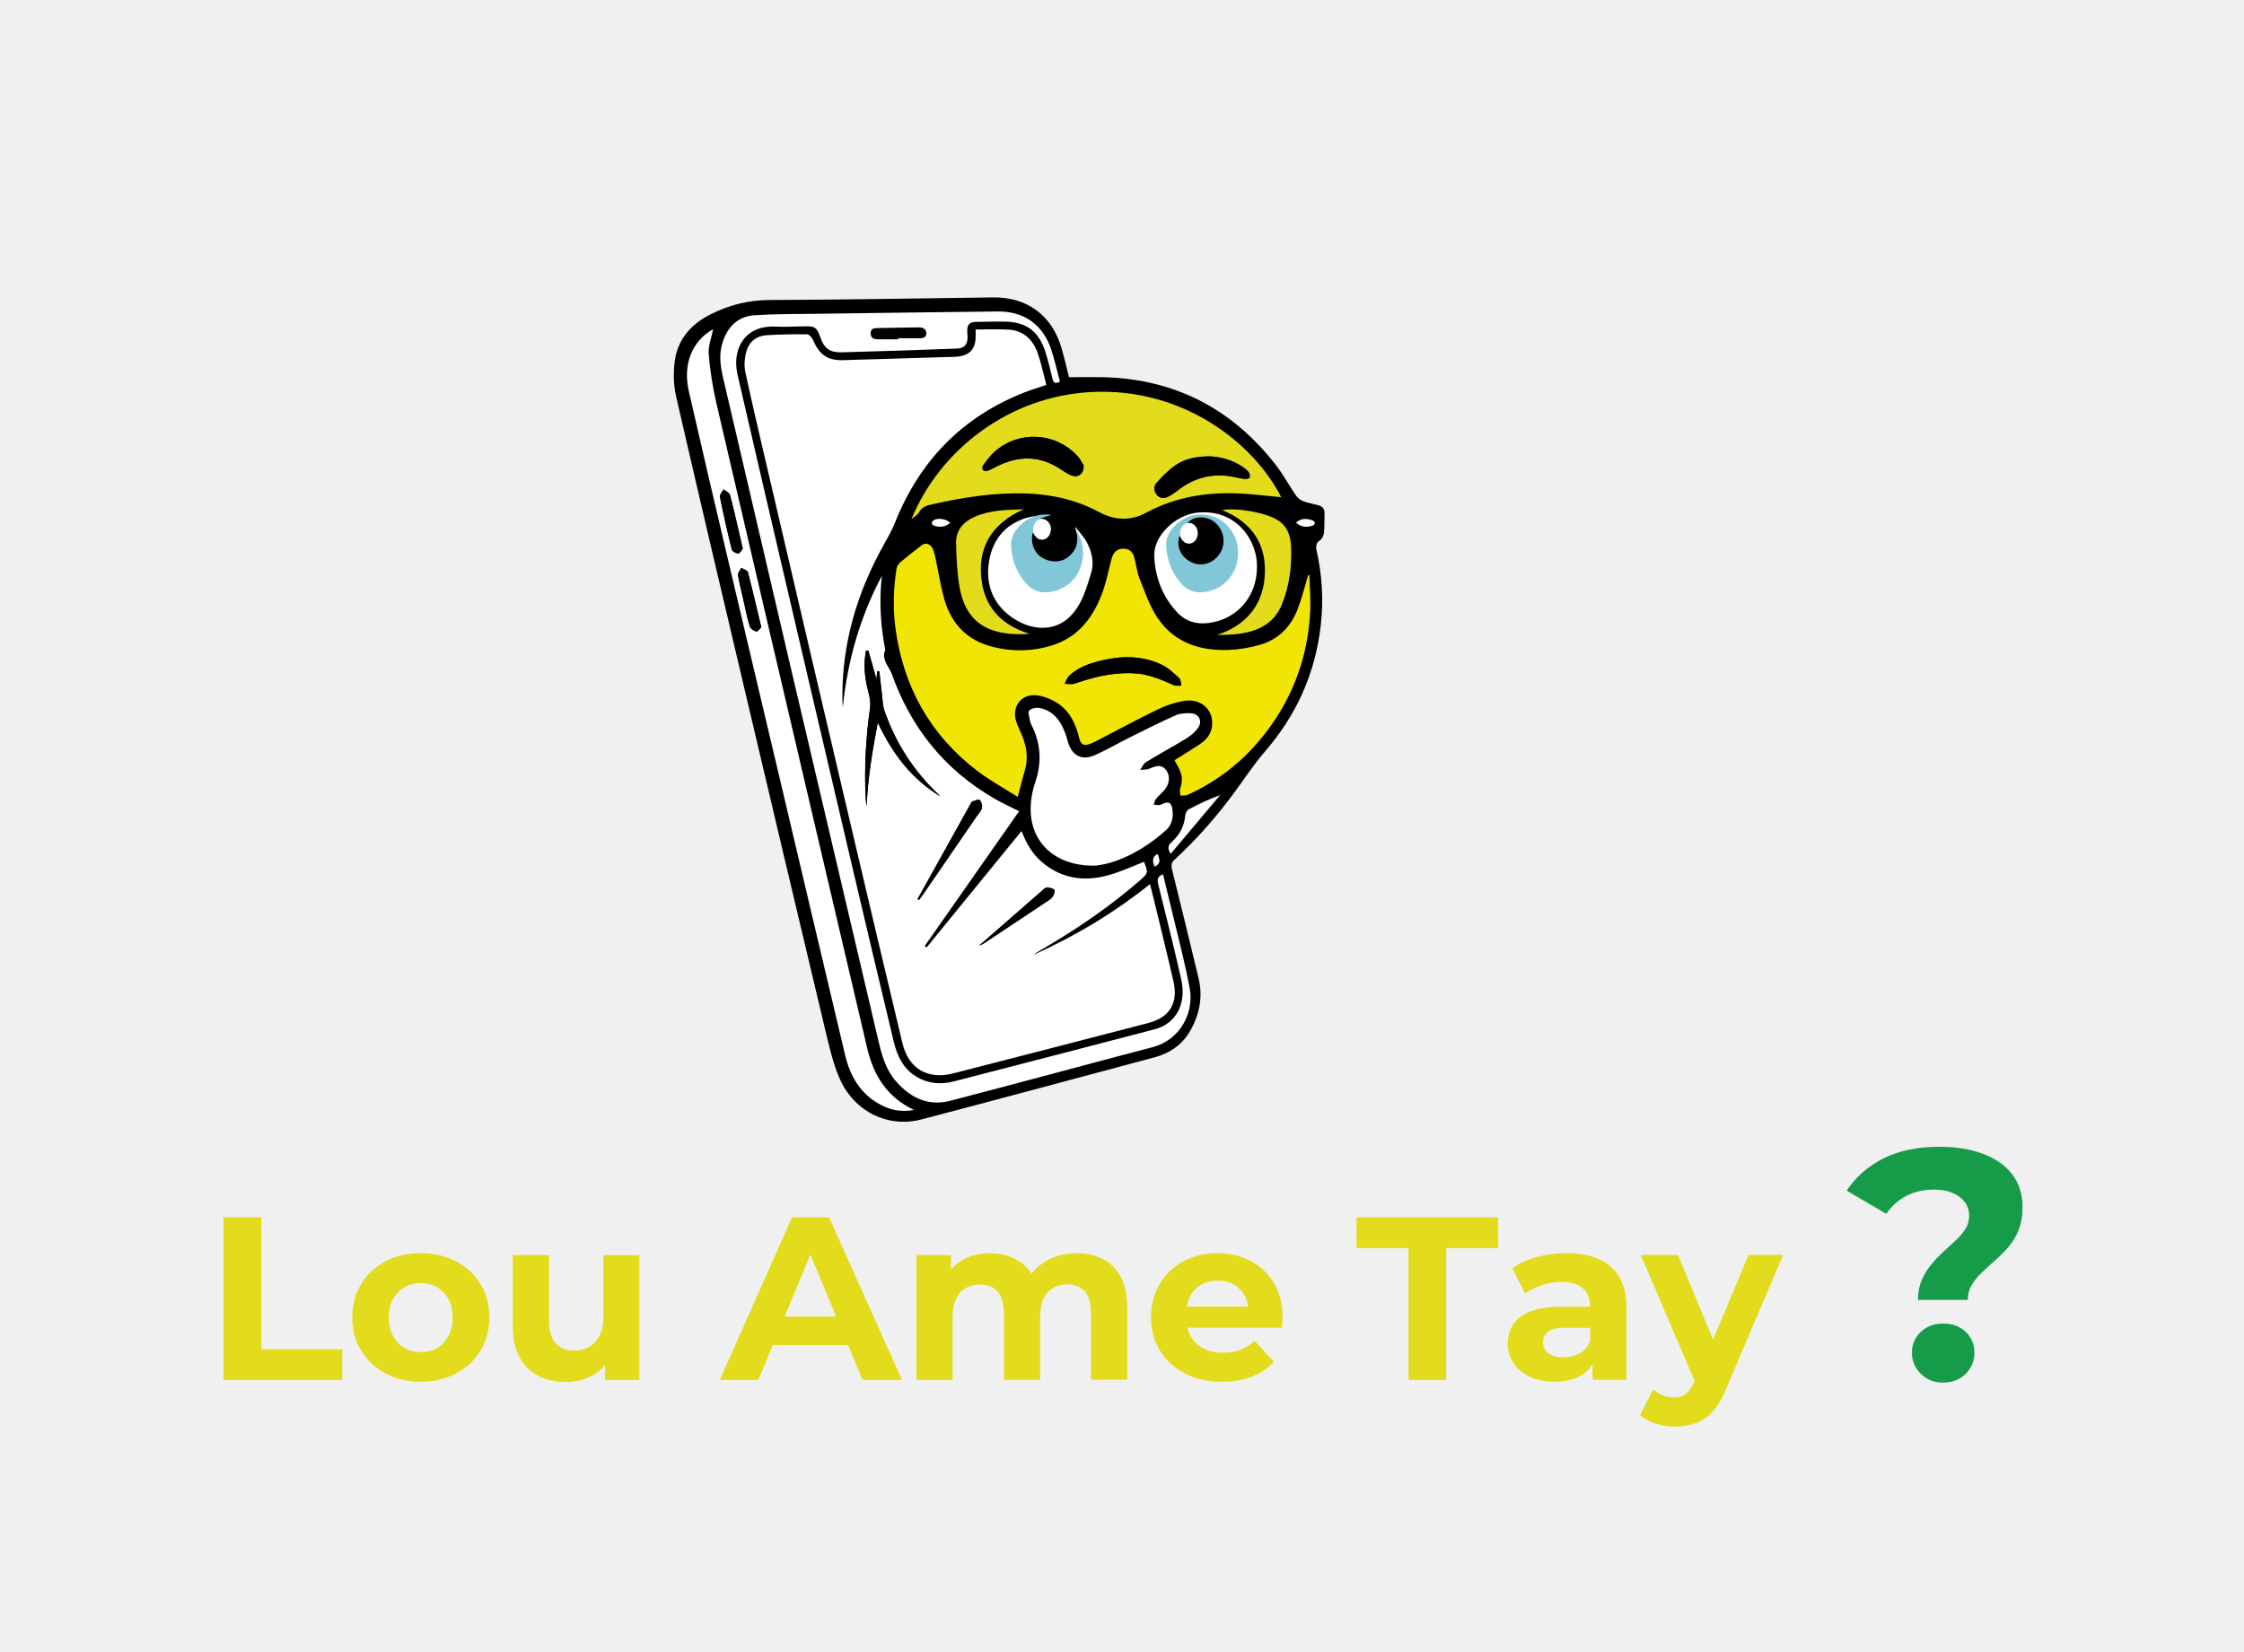
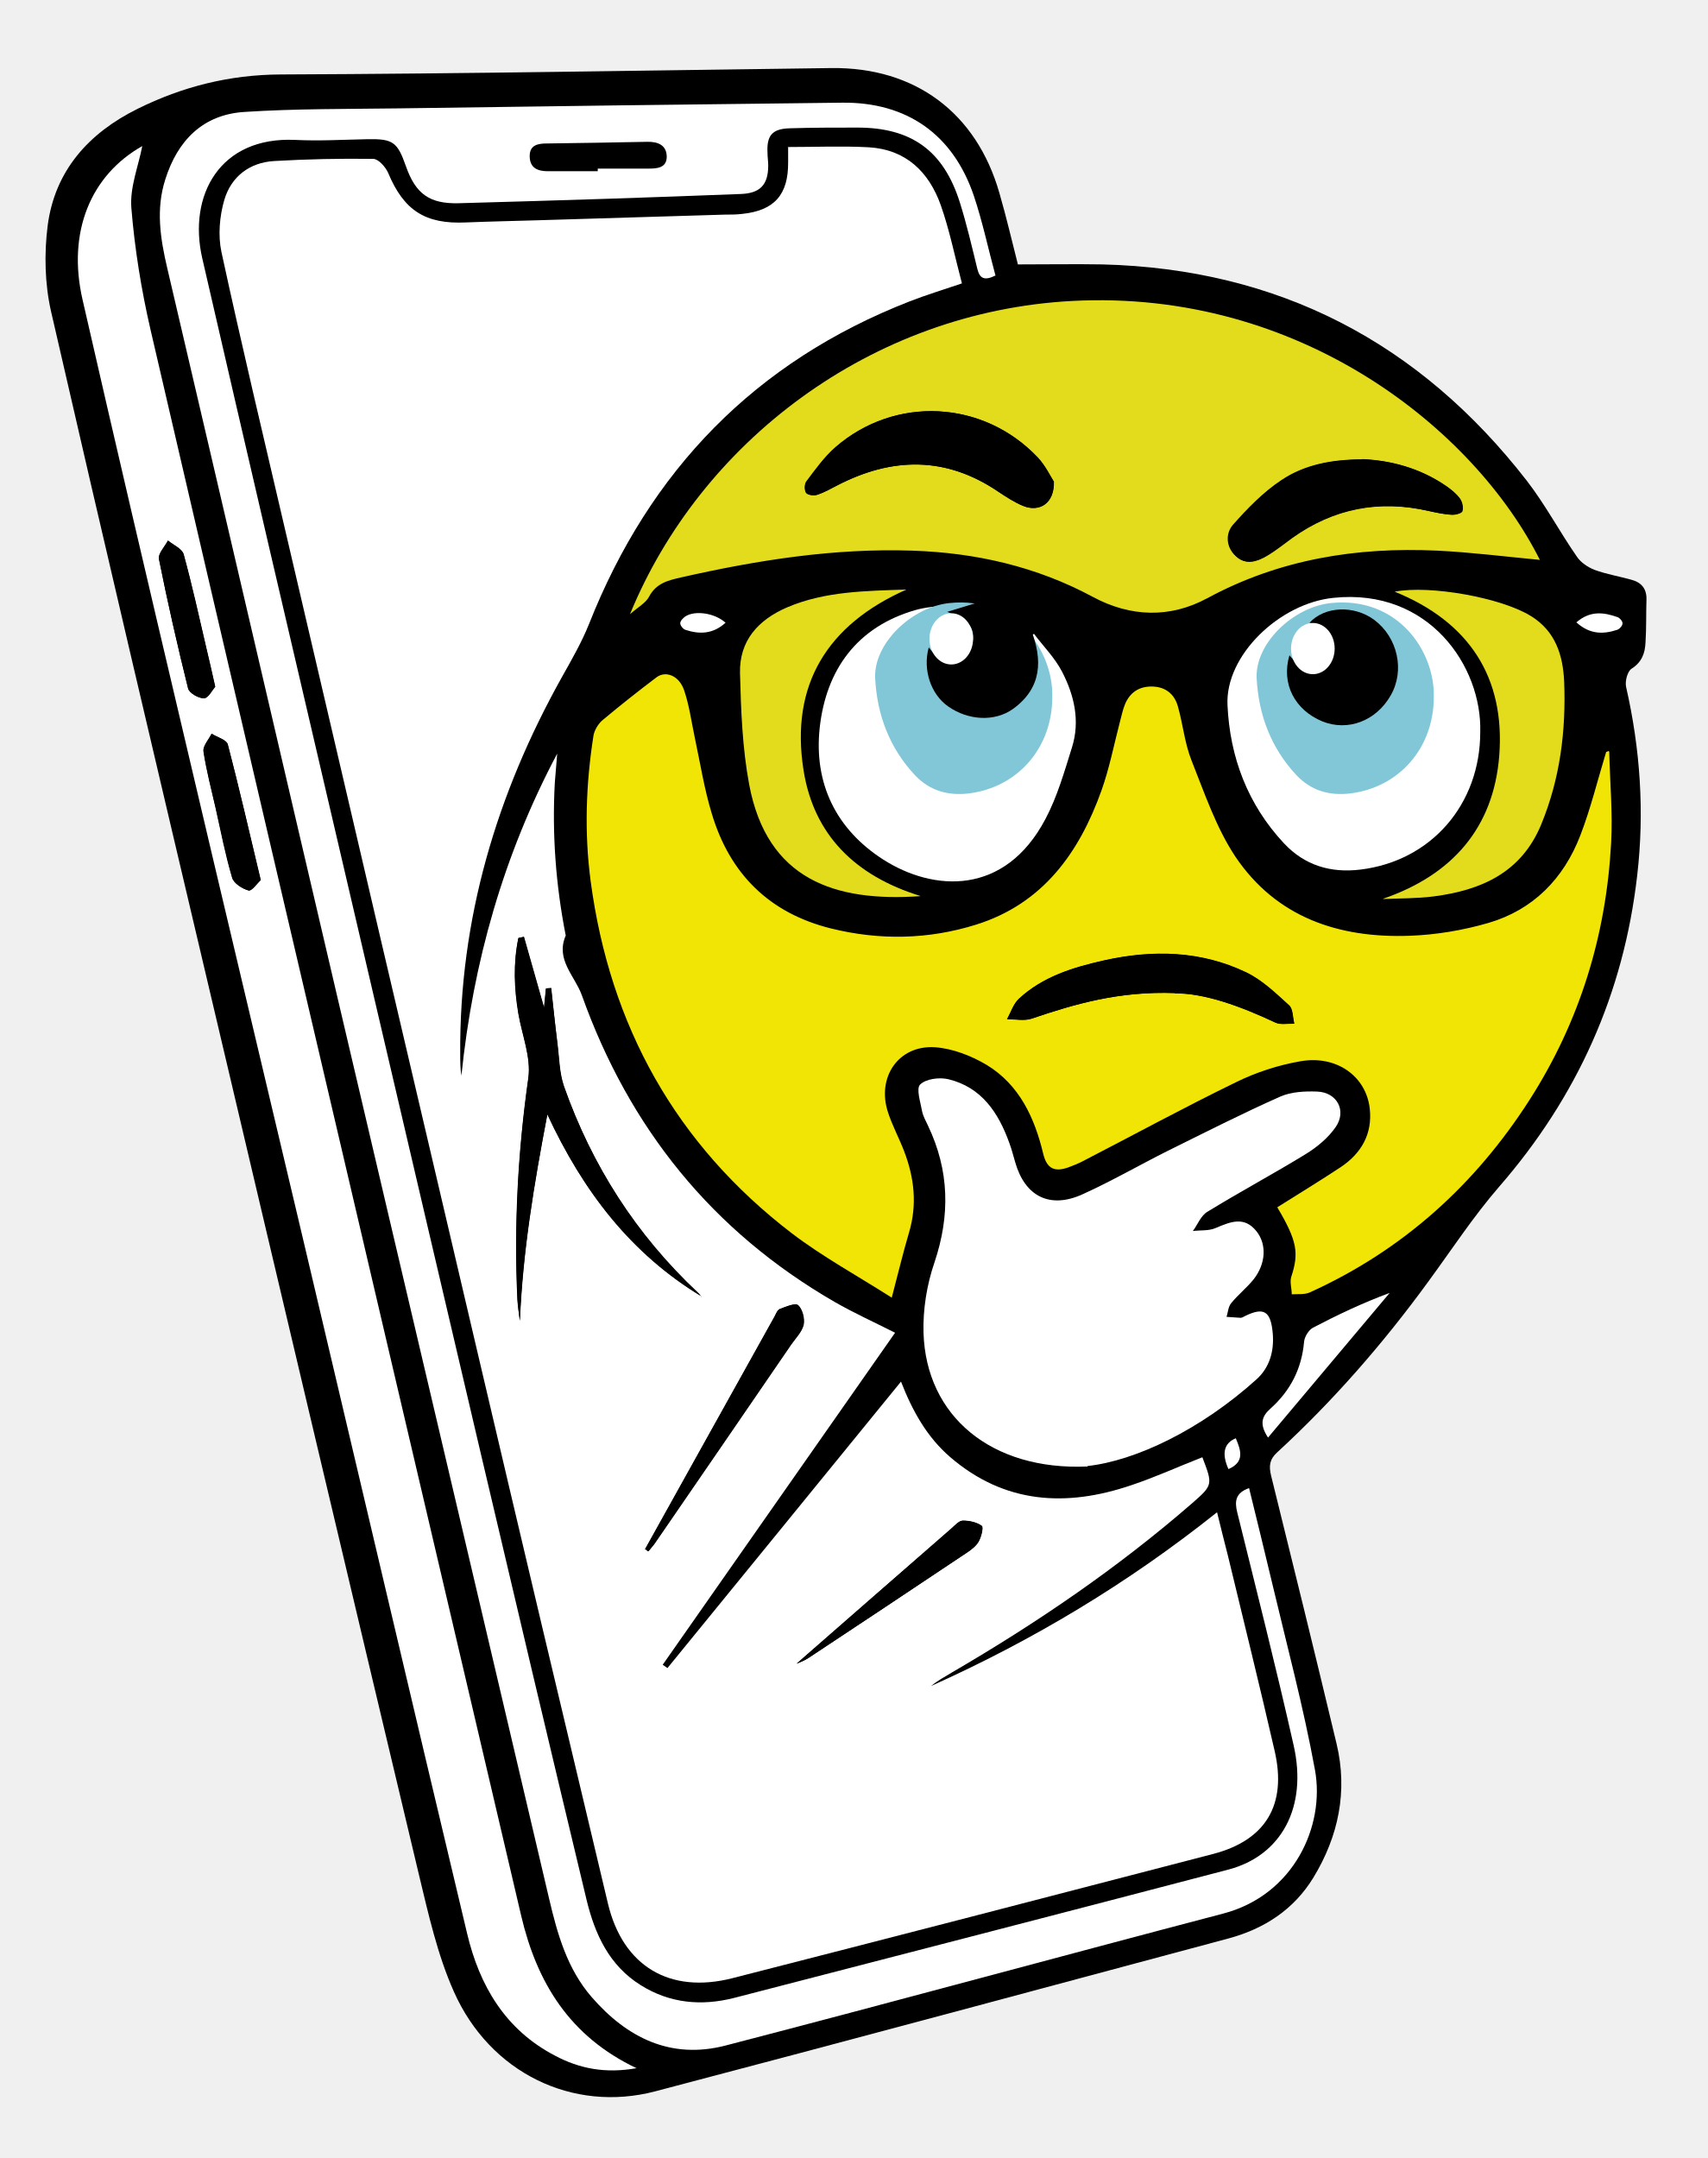
- <svg xmlns="http://www.w3.org/2000/svg" id="Layer_1" data-name="Layer 1" viewBox="0 0 232.85 171.44">
+ <svg xmlns="http://www.w3.org/2000/svg" id="Layer_1" data-name="Layer 1" viewBox="68 28 72 91">
  <defs>
    <style>
      .cls-1 {
        fill: #fff;
      }

      .cls-2 {
        fill: #81c7d8;
      }

      .cls-3 {
        fill: #169c49;
      }

      .cls-4 {
        fill: #f1e505;
      }

      .cls-5 {
        fill: #e2dc1c;
      }
    </style>
  </defs>
  <path d="m110.94,39.15c1.27,0,2.41-.02,3.56,0,7.42.19,13.37,3.29,17.9,9.13.78,1.01,1.38,2.15,2.11,3.2.16.24.46.44.74.55.49.18,1.02.27,1.53.41.44.11.68.38.66.86-.02.6,0,1.19-.04,1.79-.02.45-.15.83-.59,1.11-.17.11-.28.52-.23.76.6,2.63.78,5.28.47,7.95-.57,4.99-2.53,9.35-5.83,13.14-1.09,1.26-2.01,2.67-3,4.02-1.89,2.59-3.99,5-6.35,7.17-.33.3-.36.58-.26.99.93,3.76,1.86,7.53,2.76,11.3.48,2.01.08,3.91-.98,5.65-.82,1.34-2.06,2.15-3.57,2.56-8.06,2.16-16.12,4.33-24.19,6.45-3.47.91-6.97-.78-8.49-4.21-.69-1.55-1.07-3.26-1.47-4.92-2.91-12.21-5.8-24.43-8.68-36.66-2.3-9.75-4.6-19.51-6.84-29.28-.26-1.15-.29-2.42-.14-3.6.3-2.32,1.73-3.91,3.79-4.93,1.9-.94,3.88-1.44,6.04-1.45,7.74-.03,15.49-.17,23.23-.27,3.52-.04,6.11,1.88,7.08,5.27.3,1.03.54,2.08.78,3.01Z" />
  <path d="m101.21,34.2c0,.35,0,.5,0,.65,0,1.37-.59,2.04-1.94,2.18-.24.02-.48.02-.73.03-2.65.08-5.29.16-7.94.24-.99.03-1.99.05-2.98.09-1.72.08-2.61-.51-3.28-2.09-.1-.25-.41-.59-.63-.59-1.39-.02-2.78.01-4.17.09-1.05.06-1.83.66-2.11,1.64-.2.69-.27,1.5-.12,2.2.85,3.92,1.78,7.82,2.69,11.73,2.69,11.5,5.37,23,8.07,34.5,1.83,7.81,3.68,15.61,5.54,23.41.63,2.63,2.61,3.82,5.24,3.15,6.77-1.73,13.53-3.48,20.28-5.24,2.23-.58,3.12-2.08,2.6-4.34-.63-2.75-1.31-5.48-1.97-8.23-.14-.59-.29-1.18-.46-1.84-3.76,2.99-7.77,5.4-12.07,7.33.28-.22.58-.4.88-.57,3.59-2.09,7.02-4.42,10.15-7.15.87-.76.86-.77.42-1.93-1,.4-1.98.84-3,1.18-2.74.93-5.34.79-7.64-1.19-.97-.84-1.58-1.92-2.07-3.18-3.32,4.07-6.59,8.07-9.85,12.08-.07-.05-.13-.09-.2-.14,3.26-4.65,6.52-9.31,9.8-14-.91-.46-1.75-.84-2.55-1.3-5.16-2.98-8.66-7.33-10.66-12.93-.3-.83-1.12-1.49-.68-2.52-.42-2.13-.58-4.28-.46-6.45.02-.41.06-.81.1-1.22-2.25,4.27-3.55,8.8-4.04,13.58-.05-.31-.05-.61-.05-.91-.05-5.7,1.52-10.96,4.29-15.9.41-.73.84-1.46,1.14-2.23,2.56-6.48,7.01-11.07,13.52-13.61.71-.28,1.44-.5,2.21-.76-.3-1.13-.52-2.23-.89-3.29-.5-1.41-1.47-2.37-3.05-2.45-1.12-.06-2.24-.01-3.42-.01Z" />
  <path d="m135.87,59.69s-.06.02-.1.04c-.36,1.18-.65,2.38-1.09,3.52-.7,1.82-1.99,3.14-3.88,3.69-1.07.31-2.2.49-3.31.54-2.99.11-5.63-.77-7.36-3.34-.82-1.22-1.31-2.68-1.85-4.06-.29-.73-.36-1.54-.58-2.3-.15-.51-.52-.8-1.08-.81-.55-.01-.93.25-1.14.74-.1.24-.15.5-.22.76-.25.96-.44,1.94-.77,2.87-.94,2.65-2.48,4.79-5.29,5.67-2.01.63-4.07.67-6.13.16-2.61-.65-4.27-2.3-5.02-4.84-.31-1.05-.48-2.15-.72-3.22-.14-.67-.23-1.35-.45-1.99-.21-.61-.77-.84-1.16-.54-.77.59-1.54,1.19-2.28,1.81-.18.16-.35.42-.38.65-.33,2.04-.39,4.09-.12,6.13.81,6.09,3.58,11.11,8.49,14.86,1.3.99,2.75,1.78,4.21,2.71.28-1.05.48-1.91.73-2.75.35-1.17.22-2.31-.21-3.43-.21-.55-.5-1.08-.68-1.64-.48-1.47.45-2.83,1.97-2.74.75.04,1.55.35,2.2.75,1.39.83,2.02,2.24,2.38,3.75.16.65.5.77,1.05.57.21-.07.41-.15.61-.26,2.15-1.11,4.28-2.27,6.46-3.33.86-.42,1.8-.73,2.74-.89,1.52-.25,2.76.65,2.91,2,.12,1.06-.36,1.89-1.23,2.47-.88.58-1.78,1.13-2.67,1.69.84,1.42.92,1.93.59,2.93-.07.22,0,.49.02.74.25-.02.54.02.76-.08,3.91-1.77,6.96-4.53,9.27-8.12,2.11-3.29,3.23-6.93,3.44-10.83.07-1.28-.05-2.58-.08-3.86Z" />
  <path d="m109.98,39.62c-.31-1.15-.54-2.29-.92-3.39-.88-2.58-2.84-3.95-5.55-3.92-6.24.07-12.49.15-18.73.24-2.16.03-4.33,0-6.48.15-1.75.11-2.82,1.21-3.34,2.85-.4,1.25-.2,2.48.08,3.72,2.4,10.25,4.78,20.51,7.18,30.76,2.97,12.67,5.96,25.34,8.93,38.02.35,1.49.77,2.95,1.79,4.14,1.5,1.73,3.35,2.65,5.64,2.05,7.01-1.82,14.01-3.73,21.01-5.57,2.96-.78,4.29-3.69,3.86-6.05-.49-2.68-1.2-5.33-1.83-7.98-.31-1.3-.63-2.6-.95-3.91-.56.21-.62.54-.5,1.02.81,3.27,1.64,6.54,2.38,9.83.59,2.6-.5,4.65-2.76,5.24-6.94,1.82-13.89,3.61-20.84,5.41-1.39.36-2.71.24-3.94-.54-1.33-.83-1.93-2.15-2.28-3.59-1.52-6.34-3.02-12.68-4.51-19.03-2.95-12.61-5.89-25.23-8.84-37.84-.96-4.12-1.91-8.24-2.86-12.36-.61-2.66.74-5.15,3.92-4.99,1.01.05,2.03-.01,3.04-.03,1.08-.02,1.27.11,1.63,1.14.41,1.17,1,1.59,2.22,1.56,2.12-.06,4.23-.12,6.35-.19,1.85-.06,3.7-.12,5.56-.2.81-.03,1.15-.39,1.15-1.2,0-.18-.02-.35-.03-.53-.04-.74.21-1.02.94-1.04.95-.02,1.9-.03,2.85-.03,2.28,0,3.63.98,4.32,3.15.29.92.52,1.87.74,2.81.1.4.29.51.76.28Z" />
  <path d="m132.95,51.61c-2.76-5.5-10.11-11.43-19.72-10.93-8.55.45-15.72,6.01-18.66,13.21.34-.3.66-.47.8-.73.3-.57.82-.7,1.35-.82,3.21-.72,6.45-1.24,9.76-1.13,2.69.09,5.24.68,7.61,1.95,1.6.86,3.26.9,4.82.06,3.05-1.65,6.31-2.17,9.71-2.01,1.43.07,2.85.25,4.33.39Z" />
  <path d="m94.86,115.21c-2.85-1.35-4.22-3.63-4.88-6.44-1.87-7.98-3.75-15.96-5.61-23.94-3.35-14.31-6.7-28.62-10.02-42.93-.39-1.69-.67-3.41-.81-5.14-.07-.87.3-1.77.46-2.61-2.17,1.24-3.17,3.63-2.52,6.47,1.37,5.99,2.77,11.98,4.18,17.96,1.71,7.25,3.43,14.49,5.14,21.74,2.3,9.73,4.58,19.47,6.9,29.2.52,2.2,1.61,4.06,3.7,5.15,1.04.54,2.13.77,3.46.53Z" />
  <path d="m113.87,89.84c2.01-.23,4.77-1.52,7.13-3.66.55-.5.75-1.17.68-1.92-.08-.94-.37-1.14-1.18-.74-.06.03-.12.07-.18.07-.2,0-.4-.02-.59-.04.06-.19.07-.43.19-.57.29-.36.66-.65.95-1.01.52-.66.56-1.47.13-2.02-.52-.66-1.1-.41-1.72-.15-.29.12-.65.09-.97.13.2-.28.34-.65.61-.81,1.37-.84,2.79-1.6,4.16-2.44.47-.29.94-.68,1.25-1.13.48-.69.06-1.47-.78-1.5-.52-.02-1.09,0-1.55.21-1.61.72-3.18,1.51-4.75,2.29-1.2.6-2.37,1.27-3.59,1.83-1.38.62-2.43.09-2.84-1.34-.08-.28-.15-.55-.25-.82-.46-1.27-1.17-2.35-2.57-2.69-.37-.09-.94-.02-1.19.22-.18.17.01.74.08,1.13.04.21.15.41.25.61.9,1.89.94,3.78.27,5.77-.32.94-.49,1.99-.46,2.97.12,3.51,2.86,5.82,6.92,5.63Z" />
  <path d="m109.39,53.49c-.93.07-1.91-.01-2.78.24-2.45.71-3.76,2.5-4.02,4.97-.26,2.35.69,4.27,2.67,5.54,2.13,1.37,5.13,1.54,6.85-1.7.5-.94.8-2,1.12-3.02.35-1.11.1-2.2-.42-3.2-.3-.58-.78-1.06-1.18-1.59" />
  <path d="m109.38,53.65c0-.05,0-.11.01-.16" />
  <path d="m130.47,59.24c.08-2.76-2.17-6.12-6.24-5.7-2.3.24-4.59,2.45-4.5,4.55.1,2.21.85,4.22,2.4,5.87.89.95,2,1.26,3.24,1.12,3.01-.36,5.1-2.77,5.1-5.84Z" />
  <path d="m126.33,65.9c.71-.03,1.43-.02,2.13-.11,2-.26,3.69-1,4.53-3.03.8-1.93,1.05-3.95.97-6.02-.04-1.11-.36-2.13-1.4-2.77-1.23-.76-4.25-1.32-5.75-1.03,3.14,1.27,4.67,3.62,4.41,6.93-.24,3.02-1.96,5.01-4.9,6.02Z" />
  <path d="m106.81,65.79c-2.75-.85-4.49-2.58-4.92-5.3-.57-3.6,1-6.14,4.34-7.62-1.72.05-3.42.07-5.03.75-1.23.52-2.02,1.41-1.99,2.77.04,1.58.09,3.18.39,4.72.76,4,3.62,4.94,7.21,4.69Z" />
  <path d="m121.48,88.62c1.74-2.06,3.43-4.08,5.13-6.1-1.17.43-2.22.93-3.24,1.47-.18.1-.35.38-.37.59-.1,1.14-.57,2.07-1.42,2.82-.37.33-.47.65-.1,1.22Z" />
  <path d="m98.6,54.26c-.46-.41-1.29-.53-1.69-.27-.1.06-.22.19-.22.29,0,.1.12.25.22.28.59.19,1.15.19,1.69-.3Z" />
  <path d="m134.49,54.24c.57.52,1.14.51,1.72.32.1-.03.23-.18.23-.27,0-.09-.12-.23-.22-.27-.57-.2-1.14-.27-1.72.22Z" />
  <path d="m119.81,89.95c.69-.3.54-.78.31-1.3q-.75.31-.31,1.3Z" />
  <path class="cls-1" d="m101.21,34.2c1.18,0,2.3-.05,3.42.01,1.58.09,2.55,1.04,3.05,2.45.37,1.05.59,2.16.89,3.29-.76.26-1.49.48-2.21.76-6.51,2.54-10.96,7.13-13.52,13.61-.31.77-.73,1.5-1.14,2.23-2.76,4.94-4.33,10.21-4.29,15.9,0,.3,0,.6.05.91.49-4.78,1.78-9.32,4.04-13.58-.03.41-.07.81-.1,1.22-.12,2.17.04,4.32.46,6.45-.44,1.02.38,1.69.68,2.52,2,5.6,5.5,9.95,10.66,12.93.8.46,1.64.84,2.55,1.3-3.28,4.69-6.54,9.34-9.8,14,.07.05.13.09.2.14,3.27-4,6.53-8.01,9.85-12.08.49,1.26,1.1,2.34,2.07,3.18,2.3,1.98,4.9,2.12,7.64,1.19,1.02-.34,2-.79,3-1.18.44,1.15.45,1.17-.42,1.93-3.14,2.73-6.56,5.06-10.15,7.15-.3.18-.61.35-.88.57,4.3-1.93,8.31-4.33,12.07-7.33.16.66.31,1.25.46,1.84.66,2.74,1.34,5.48,1.97,8.23.52,2.26-.37,3.76-2.6,4.34-6.76,1.76-13.52,3.51-20.28,5.24-2.64.67-4.61-.51-5.24-3.15-1.86-7.8-3.71-15.6-5.54-23.41-2.7-11.5-5.39-23-8.07-34.5-.91-3.91-1.84-7.81-2.69-11.73-.15-.7-.08-1.51.12-2.2.29-.98,1.06-1.58,2.11-1.64,1.39-.08,2.78-.11,4.17-.09.22,0,.52.34.63.59.66,1.58,1.56,2.17,3.28,2.09.99-.04,1.98-.06,2.98-.09,2.65-.08,5.29-.16,7.94-.24.24,0,.49,0,.73-.03,1.36-.14,1.95-.81,1.94-2.18,0-.15,0-.31,0-.65Zm-3.61,48.48c-.06-.06-.11-.13-.18-.19-2.59-2.43-4.45-5.34-5.63-8.68-.2-.58-.2-1.23-.28-1.84-.1-.77-.18-1.54-.26-2.31-.07,0-.15.01-.22.02-.02.23-.05.46-.08.81-.3-1.07-.58-2.03-.85-2.99-.08.02-.16.04-.23.05-.22,1.06-.18,2.12,0,3.19.15.91.54,1.84.42,2.71-.44,3.11-.61,6.23-.46,9.36.01.3.06.59.1.88.12-2.9.59-5.73,1.16-8.71,1.52,3.28,3.55,5.9,6.52,7.69Zm-2.39,10.63s.09.07.14.11c.09-.12.2-.23.28-.35,1.92-2.79,3.84-5.59,5.75-8.38.19-.27.45-.53.52-.83.05-.26-.05-.65-.23-.82-.12-.11-.52.07-.77.16-.1.04-.16.2-.22.32-1.82,3.26-3.64,6.53-5.45,9.79Zm6.38,4.85c.09-.04.31-.12.5-.24,2.22-1.47,4.44-2.94,6.65-4.42.2-.13.41-.29.53-.49.11-.2.21-.6.13-.66-.21-.16-.53-.23-.8-.22-.16,0-.33.2-.48.33-2.21,1.92-4.41,3.85-6.54,5.71Z" />
  <path class="cls-4" d="m135.87,59.69c.03,1.29.15,2.58.08,3.86-.21,3.9-1.33,7.54-3.44,10.83-2.3,3.59-5.36,6.35-9.27,8.12-.22.1-.51.06-.76.08,0-.25-.09-.52-.02-.74.33-1.01.25-1.51-.59-2.93.89-.56,1.79-1.11,2.67-1.69.87-.58,1.35-1.4,1.23-2.47-.15-1.36-1.39-2.26-2.91-2-.94.16-1.89.47-2.74.89-2.18,1.06-4.31,2.22-6.46,3.33-.19.1-.4.18-.61.26-.55.19-.89.08-1.05-.57-.36-1.51-1-2.91-2.38-3.75-.65-.39-1.45-.7-2.2-.75-1.53-.09-2.45,1.27-1.97,2.74.18.56.47,1.09.68,1.64.43,1.12.56,2.25.21,3.43-.25.84-.45,1.69-.73,2.75-1.46-.93-2.91-1.72-4.21-2.71-4.9-3.75-7.68-8.76-8.49-14.86-.27-2.04-.2-4.09.12-6.13.04-.23.2-.5.38-.65.74-.62,1.5-1.22,2.28-1.81.39-.29.95-.07,1.16.54.22.64.31,1.33.45,1.99.23,1.08.4,2.17.72,3.22.76,2.54,2.42,4.19,5.02,4.84,2.06.51,4.12.47,6.13-.16,2.81-.88,4.35-3.03,5.29-5.67.33-.93.52-1.91.77-2.87.07-.25.12-.52.22-.76.21-.49.59-.75,1.14-.74.56.01.93.31,1.08.81.22.76.29,1.57.58,2.3.55,1.38,1.04,2.84,1.85,4.06,1.73,2.57,4.37,3.45,7.36,3.34,1.11-.04,2.24-.23,3.31-.54,1.89-.55,3.18-1.87,3.88-3.69.44-1.14.73-2.34,1.09-3.52.03-.01.06-.02.1-.04Zm-18.32,10.19c1.28,0,2.78.55,4.24,1.23.22.11.53.04.8.05-.07-.26-.05-.62-.22-.77-.56-.51-1.14-1.07-1.81-1.39-1.92-.92-3.96-.96-6.01-.5-1.29.29-2.57.68-3.57,1.61-.23.22-.34.57-.5.86.34,0,.72.08,1.03-.02,1.84-.62,3.7-1.16,6.05-1.08Z" />
  <path class="cls-1" d="m109.98,39.62c-.47.23-.66.12-.76-.28-.23-.94-.45-1.89-.74-2.81-.69-2.18-2.04-3.15-4.32-3.15-.95,0-1.9,0-2.85.03-.74.02-.98.3-.94,1.04,0,.18.03.35.03.53,0,.81-.34,1.17-1.15,1.2-1.85.07-3.7.14-5.56.2-2.12.07-4.23.13-6.35.19-1.22.03-1.81-.39-2.22-1.56-.36-1.03-.55-1.16-1.63-1.14-1.01.02-2.03.08-3.04.03-3.17-.15-4.53,2.33-3.92,4.99.95,4.12,1.9,8.24,2.86,12.36,2.94,12.61,5.88,25.23,8.84,37.84,1.49,6.35,2.99,12.69,4.51,19.03.35,1.44.95,2.76,2.28,3.59,1.23.77,2.56.89,3.94.54,6.95-1.8,13.9-3.59,20.84-5.41,2.25-.59,3.35-2.64,2.76-5.24-.74-3.29-1.57-6.55-2.38-9.83-.12-.48-.06-.82.5-1.02.32,1.31.64,2.6.95,3.91.63,2.66,1.34,5.3,1.83,7.98.43,2.37-.9,5.27-3.86,6.05-7.01,1.84-14,3.75-21.01,5.57-2.29.59-4.14-.32-5.64-2.05-1.03-1.19-1.44-2.65-1.79-4.14-2.97-12.67-5.96-25.34-8.93-38.02-2.4-10.25-4.78-20.51-7.18-30.76-.29-1.24-.48-2.47-.08-3.72.52-1.65,1.59-2.74,3.34-2.85,2.15-.14,4.32-.12,6.48-.15,6.24-.09,12.49-.17,18.73-.24,2.72-.03,4.67,1.33,5.55,3.92.37,1.1.61,2.25.92,3.39Zm-16.77-4.4s0-.07,0-.11c.71,0,1.41,0,2.12,0,.37,0,.78-.02.79-.49,0-.5-.37-.65-.82-.64-1.41.03-2.82.05-4.23.07-.38,0-.74.06-.73.55.01.48.33.62.76.62.71,0,1.41,0,2.12,0Z" />
  <path class="cls-5" d="m132.95,51.61c-1.48-.14-2.9-.32-4.33-.39-3.4-.16-6.66.36-9.71,2.01-1.56.84-3.22.8-4.82-.06-2.38-1.28-4.93-1.86-7.61-1.95-3.31-.11-6.54.4-9.76,1.13-.53.12-1.05.24-1.35.82-.14.26-.46.43-.8.73,2.95-7.2,10.11-12.76,18.66-13.21,9.61-.5,16.96,5.42,19.72,10.93Zm-20.51-3.3c-.15-.23-.36-.68-.68-1.02-2.29-2.42-6.01-2.62-8.53-.43-.47.41-.85.94-1.23,1.45-.08.11-.08.38,0,.48.08.09.33.12.47.07.29-.09.56-.25.83-.39,2.32-1.2,4.59-1.24,6.81.27.33.22.67.44,1.03.59.69.29,1.33-.12,1.3-1.02Zm13.03-.94c-1.32,0-2.46.23-3.42.87-.77.51-1.44,1.2-2.05,1.89-.32.37-.3.94.12,1.32.41.38.87.23,1.28-.01.38-.22.72-.5,1.08-.76,1.75-1.25,3.67-1.62,5.76-1.14.32.07.65.14.97.16.15.01.42-.06.45-.15.05-.15,0-.39-.1-.53-.15-.21-.36-.38-.58-.53-1.1-.76-2.34-1.08-3.52-1.13Z" />
  <path class="cls-1" d="m94.86,115.21c-1.33.24-2.43.02-3.46-.53-2.09-1.09-3.18-2.95-3.7-5.15-2.32-9.73-4.6-19.47-6.9-29.2-1.71-7.25-3.44-14.49-5.14-21.74-1.41-5.98-2.81-11.97-4.18-17.96-.65-2.84.34-5.24,2.52-6.47-.16.84-.53,1.74-.46,2.61.14,1.72.42,3.45.81,5.14,3.32,14.32,6.67,28.62,10.02,42.93,1.87,7.98,3.74,15.96,5.61,23.94.66,2.81,2.03,5.09,4.88,6.44Zm-15.87-50.1c-.48-2-.9-3.87-1.39-5.72-.05-.2-.44-.3-.68-.45-.12.25-.38.52-.34.75.12.8.33,1.59.51,2.38.22.99.41,1.98.7,2.95.07.23.43.46.69.53.13.03.36-.31.51-.44Zm-1.92-8.16c-.14-.62-.26-1.12-.37-1.61-.31-1.32-.6-2.65-.96-3.97-.07-.24-.43-.39-.66-.58-.13.26-.42.55-.38.78.37,1.83.78,3.65,1.23,5.46.05.19.44.42.67.41.17,0,.34-.35.47-.49Z" />
  <path class="cls-1" d="m113.87,89.84c-4.07.18-6.81-2.13-6.92-5.63-.03-.99.14-2.04.46-2.97.67-1.99.63-3.88-.27-5.77-.09-.2-.21-.4-.25-.61-.07-.39-.26-.96-.08-1.13.25-.24.81-.31,1.19-.22,1.4.34,2.11,1.41,2.57,2.69.1.27.17.55.25.82.41,1.43,1.46,1.97,2.84,1.34,1.22-.55,2.39-1.23,3.59-1.83,1.58-.78,3.15-1.58,4.75-2.29.46-.2,1.03-.23,1.55-.21.84.03,1.26.81.78,1.5-.31.45-.78.84-1.25,1.13-1.37.84-2.79,1.6-4.16,2.44-.27.16-.41.54-.61.81.33-.04.68,0,.97-.13.62-.26,1.2-.51,1.72.15.43.55.39,1.36-.13,2.02-.29.36-.66.65-.95,1.01-.12.15-.13.38-.19.57.2.01.4.03.59.04.06,0,.13-.04.18-.07.81-.4,1.1-.21,1.18.74.06.75-.14,1.43-.68,1.92-2.37,2.14-5.12,3.44-7.13,3.66Z" />
  <path class="cls-1" d="m109.38,53.65c-.49.15-.98.3-1.47.45.57.26,1.13.44,1.09,1.13-.02.3-.21.71-.46.85-.56.33-1.03.02-1.41-.48-.26.96.09,1.98.82,2.49.84.59,1.96.65,2.74.1,1.22-.87,1.27-2.06.74-3.37.06-.03.12-.06.18-.09.4.53.88,1.01,1.18,1.59.52,1,.77,2.09.42,3.2-.32,1.02-.62,2.08-1.12,3.02-1.71,3.24-4.71,3.07-6.85,1.7-1.97-1.27-2.92-3.19-2.67-5.54.27-2.47,1.58-4.26,4.02-4.97.88-.25,1.85-.17,2.78-.24,0,.05,0,.11-.01.16Z" />
  <path class="cls-1" d="m130.43,58.87c0,3.05-2.07,5.44-5.06,5.8-1.24.15-2.34-.17-3.22-1.11-1.53-1.64-2.28-3.63-2.38-5.83-.1-2.09,2.19-4.29,4.47-4.52,4.04-.42,6.27,2.91,6.19,5.66Z" />
  <path class="cls-2" d="m128.47,57.4c0,2.13-1.45,3.81-3.54,4.06-.87.1-1.64-.12-2.26-.78-1.07-1.15-1.59-2.54-1.67-4.08-.07-1.46,1.53-3,3.13-3.17,2.83-.29,4.39,2.04,4.34,3.96Z" />
  <path class="cls-2" d="m122.73,55.59c-.24.84.16,1.6.97,1.93.74.31,1.57,0,2-.75.42-.73.21-1.71-.48-2.22-.59-.44-1.45-.4-1.9.08.36.1.71.25.67.69-.02.21-.16.49-.33.59-.36.22-.67.02-.94-.32Z" />
  <path class="cls-5" d="m126.33,65.9c2.94-1.01,4.66-3.01,4.9-6.02.26-3.31-1.27-5.66-4.41-6.93,1.5-.29,4.52.26,5.75,1.03,1.04.64,1.35,1.66,1.4,2.77.08,2.06-.17,4.08-.97,6.02-.84,2.03-2.53,2.77-4.53,3.03-.7.09-1.42.08-2.13.11Z" />
  <path class="cls-5" d="m106.81,65.79c-3.59.25-6.45-.69-7.21-4.69-.29-1.54-.35-3.14-.39-4.72-.03-1.36.76-2.24,1.99-2.77,1.6-.68,3.3-.69,5.03-.75-3.34,1.48-4.91,4.02-4.34,7.62.43,2.72,2.17,4.45,4.92,5.3Z" />
  <path class="cls-1" d="m121.48,88.62c-.37-.56-.27-.89.1-1.22.84-.75,1.32-1.68,1.42-2.82.02-.21.19-.49.37-.59,1.03-.54,2.08-1.04,3.24-1.47-1.7,2.02-3.39,4.03-5.13,6.1Z" />
  <path class="cls-1" d="m98.6,54.26c-.54.49-1.11.49-1.69.3-.1-.03-.22-.18-.22-.28,0-.1.12-.22.22-.29.41-.26,1.24-.14,1.69.27Z" />
  <path class="cls-1" d="m134.49,54.24c.58-.5,1.15-.42,1.72-.22.1.03.23.18.22.27,0,.1-.13.24-.23.27-.58.19-1.15.2-1.72-.32Z" />
  <path class="cls-1" d="m119.81,89.95q-.44-.99.31-1.3c.22.52.38,1-.31,1.3Z" />
  <path class="cls-2" d="m112.38,57.4c0,2.13-1.45,3.81-3.54,4.06-.87.1-1.64-.12-2.26-.78-1.07-1.15-1.59-2.54-1.67-4.08-.07-1.46,1.53-3,3.13-3.17,2.83-.29,4.39,2.04,4.34,3.96Z" />
  <path d="m97.6,82.68c-2.98-1.8-5-4.42-6.52-7.69-.57,2.98-1.04,5.81-1.16,8.71-.03-.29-.08-.59-.1-.88-.15-3.14.02-6.25.46-9.36.12-.87-.26-1.8-.42-2.71-.18-1.07-.22-2.13,0-3.19.08-.02.16-.04.23-.05.27.96.54,1.92.85,2.99.04-.35.06-.58.08-.81.07,0,.15-.01.22-.02.09.77.17,1.54.26,2.31.08.62.08,1.27.28,1.84,1.18,3.34,3.04,6.24,5.63,8.68.06.06.12.13.18.19Z" />
  <path d="m95.21,93.31c1.82-3.26,3.63-6.53,5.45-9.79.06-.11.12-.28.22-.32.26-.1.66-.27.77-.16.18.17.29.56.23.82-.06.3-.33.56-.52.83-1.92,2.79-3.83,5.59-5.75,8.38-.09.12-.19.24-.28.35-.05-.04-.09-.07-.14-.11Z" />
  <path d="m101.59,98.16c2.13-1.86,4.33-3.78,6.54-5.71.15-.13.32-.33.48-.33.27,0,.59.07.8.22.08.06-.02.47-.13.66-.11.2-.33.36-.53.49-2.21,1.48-4.43,2.95-6.65,4.42-.19.13-.41.2-.5.24Z" />
  <path d="m117.55,69.88c-2.35-.09-4.2.45-6.05,1.08-.31.1-.68.02-1.03.02.16-.29.27-.65.5-.86,1.01-.93,2.28-1.32,3.57-1.61,2.05-.46,4.09-.42,6.01.5.67.32,1.25.88,1.81,1.39.17.15.15.51.22.77-.27-.01-.57.06-.8-.05-1.47-.69-2.97-1.24-4.24-1.23Z" />
  <path d="m112.45,48.31c.03.91-.6,1.31-1.3,1.02-.36-.15-.7-.37-1.03-.59-2.22-1.51-4.49-1.47-6.81-.27-.27.14-.54.29-.83.39-.14.05-.39.02-.47-.07-.08-.1-.08-.37,0-.48.39-.5.76-1.04,1.23-1.45,2.52-2.19,6.24-1.99,8.53.43.32.34.53.78.68,1.02Z" />
  <path d="m125.48,47.37c1.17.05,2.41.37,3.52,1.13.21.15.43.32.58.53.1.14.15.38.1.53-.03.09-.3.16-.45.15-.33-.02-.65-.09-.97-.16-2.09-.48-4.01-.11-5.76,1.14-.36.26-.7.54-1.08.76-.41.24-.88.39-1.28.01-.41-.39-.44-.96-.12-1.32.61-.7,1.29-1.39,2.05-1.89.96-.64,2.1-.87,3.42-.87Z" />
  <path d="m79,65.11c-.15.14-.38.48-.51.44-.27-.07-.62-.3-.69-.53-.28-.97-.47-1.96-.7-2.95-.18-.79-.39-1.58-.51-2.38-.03-.23.22-.5.34-.75.23.15.63.26.68.45.48,1.85.91,3.71,1.39,5.72Z" />
  <path d="m77.08,56.96c-.12.14-.29.48-.47.49-.23,0-.62-.22-.67-.41-.45-1.81-.87-3.63-1.23-5.46-.05-.22.24-.52.38-.78.23.19.6.35.66.58.36,1.31.65,2.64.96,3.97.12.49.23.98.37,1.61Z" />
  <path d="m111.65,54.43c-.06.03-.12.06-.18.09.52,1.31.47,2.49-.74,3.37-.78.56-1.9.49-2.74-.1-.73-.51-1.08-1.54-.82-2.49.37.5.85.81,1.41.48.24-.14.44-.55.46-.85.05-.69-.52-.87-1.09-1.13l1.47-.45c.75.36,1.49.72,2.24,1.08Z" />
  <path d="m122.38,55.63c.39.49.84.78,1.35.47.25-.15.45-.55.47-.85.05-.62-.46-.84-.97-.99.64-.7,1.88-.75,2.73-.12.99.74,1.3,2.14.69,3.19-.62,1.08-1.81,1.52-2.88,1.09-1.16-.48-1.74-1.58-1.39-2.78Z" />
  <ellipse class="cls-1" cx="123.37" cy="55.35" rx=".92" ry="1.08" />
  <ellipse class="cls-1" cx="108.12" cy="54.94" rx=".92" ry="1.08" />
-   <g>
-     <polygon class="cls-5" points="27.11 126.36 23.19 126.36 23.19 143.23 35.52 143.23 35.52 140.05 27.11 140.05 27.11 126.36" />
-     <path class="cls-5" d="m47.33,130.93c-1.08-.57-2.31-.86-3.69-.86s-2.58.29-3.65.86c-1.07.57-1.91,1.36-2.52,2.36-.61,1-.92,2.16-.92,3.46s.3,2.43.92,3.43c.61,1,1.45,1.8,2.52,2.37,1.07.58,2.29.87,3.65.87s2.61-.29,3.69-.87c1.08-.58,1.92-1.37,2.53-2.36.61-1,.92-2.14.92-3.45s-.31-2.45-.92-3.46c-.61-1-1.45-1.79-2.53-2.36Zm-.81,7.75c-.3.55-.69.96-1.18,1.24-.49.28-1.06.42-1.7.42s-1.17-.14-1.66-.42c-.5-.28-.9-.69-1.19-1.24-.3-.55-.45-1.19-.45-1.93s.15-1.4.45-1.93c.3-.53.69-.94,1.19-1.22.5-.28,1.06-.42,1.69-.42s1.18.14,1.67.42c.49.28.88.69,1.18,1.22.3.53.45,1.17.45,1.93s-.15,1.38-.45,1.93Z" />
-     <path class="cls-5" d="m62.61,136.7c0,.77-.13,1.41-.4,1.93-.27.51-.62.9-1.07,1.16-.45.26-.96.39-1.54.39-.84,0-1.48-.25-1.94-.76-.46-.51-.69-1.3-.69-2.4v-6.75h-3.76v7.33c0,1.32.23,2.41.7,3.28.47.87,1.12,1.51,1.95,1.93s1.8.63,2.89.63c1,0,1.91-.23,2.75-.69.5-.27.92-.63,1.28-1.06v1.55h3.57v-12.96h-3.74v6.43Z" />
-     <path class="cls-5" d="m82.18,126.36l-7.49,16.87h4l1.5-3.61h7.81l1.5,3.61h4.1l-7.57-16.87h-3.86Zm-.76,10.29l2.67-6.43,2.67,6.43h-5.35Z" />
-     <path class="cls-5" d="m114.43,130.69c-.79-.41-1.71-.61-2.74-.61-1.25,0-2.35.3-3.3.9-.54.34-.99.76-1.36,1.23-.31-.5-.69-.91-1.17-1.23-.9-.6-1.94-.9-3.13-.9-1.04,0-1.98.23-2.82.69-.48.26-.88.6-1.23,1v-1.5h-3.59v12.96h3.76v-6.51c0-.79.12-1.43.36-1.92.24-.49.58-.86,1.01-1.11s.92-.37,1.47-.37c.8,0,1.42.25,1.84.75s.64,1.27.64,2.31v6.84h3.76v-6.51c0-.79.12-1.43.35-1.92.23-.49.57-.86,1-1.11.43-.25.93-.37,1.49-.37.77,0,1.37.25,1.8.75.42.5.64,1.27.64,2.31v6.84h3.76v-7.42c0-1.32-.22-2.4-.67-3.24-.45-.84-1.07-1.47-1.87-1.88Z" />
-     <path class="cls-5" d="m129.76,130.89c-1.02-.55-2.17-.82-3.43-.82s-2.5.29-3.55.86c-1.05.57-1.87,1.36-2.46,2.37-.59,1.01-.88,2.16-.88,3.45s.31,2.43.92,3.43,1.47,1.8,2.58,2.37c1.11.58,2.4.87,3.88.87,1.17,0,2.21-.18,3.11-.54.9-.36,1.65-.88,2.24-1.55l-2-2.17c-.43.42-.91.73-1.43.94-.52.21-1.12.31-1.79.31-.79,0-1.46-.14-2.02-.42-.56-.28-1-.69-1.33-1.22-.18-.29-.3-.61-.38-.96h9.8c.02-.16.03-.33.05-.52.02-.18.02-.35.02-.49,0-1.4-.3-2.59-.89-3.59-.59-1-1.4-1.77-2.42-2.31Zm-5.11,2.45c.49-.28,1.06-.42,1.7-.42s1.2.14,1.69.42c.48.28.86.67,1.13,1.17.18.33.27.71.33,1.11h-6.33c.06-.4.16-.77.34-1.1.27-.51.65-.9,1.14-1.18Z" />
-     <polygon class="cls-5" points="140.76 129.54 146.16 129.54 146.16 143.23 150.06 143.23 150.06 129.54 155.46 129.54 155.46 126.36 140.76 126.36 140.76 129.54" />
-     <path class="cls-5" d="m162.52,130.07c-1.03,0-2.04.13-3.04.4s-1.85.65-2.55,1.17l1.33,2.63c.48-.37,1.06-.66,1.72-.88s1.35-.33,2.04-.33c1.01,0,1.76.23,2.25.67.49.45.73,1.08.73,1.88v.02h-2.96c-1.33,0-2.41.16-3.23.48s-1.42.77-1.79,1.36c-.38.59-.57,1.26-.57,2.01s.2,1.41.59,2c.39.59.95,1.06,1.67,1.41.72.35,1.58.52,2.58.52,1.14,0,2.07-.22,2.8-.66.49-.3.87-.69,1.16-1.16v1.63h3.52v-7.4c0-1.98-.55-3.43-1.64-4.36-1.09-.93-2.63-1.4-4.6-1.4Zm1.41,10.39c-.51.29-1.08.43-1.72.43s-1.15-.14-1.53-.42c-.38-.28-.57-.66-.57-1.14,0-.43.16-.8.49-1.08.33-.29.94-.43,1.82-.43h2.58v1.33c-.21.59-.57,1.04-1.07,1.33Z" />
-     <path class="cls-5" d="m177.76,139.06l-3.65-8.8h-3.86l5.59,13.07-.05.11c-.26.58-.54.99-.86,1.24-.31.25-.73.37-1.24.37-.39,0-.77-.07-1.14-.22-.38-.14-.71-.35-1-.63l-1.37,2.7c.43.37.98.66,1.64.87.66.21,1.32.31,1.98.31.79,0,1.51-.12,2.16-.36.65-.24,1.25-.65,1.78-1.24s1.02-1.41,1.43-2.47l5.86-13.76h-3.59l-3.68,8.8Z" />
-     <path class="cls-3" d="m208.79,121.88c-.73-.93-1.73-1.64-3.03-2.12-1.29-.49-2.8-.73-4.52-.73-2.29,0-4.23.41-5.83,1.22-1.6.82-2.86,1.93-3.79,3.33l4.11,2.41c.54-.79,1.23-1.41,2.06-1.85.83-.44,1.8-.66,2.91-.66s1.97.25,2.63.75,1,1.14,1,1.94c0,.52-.13.99-.39,1.39-.26.41-.59.8-.99,1.17s-.82.77-1.27,1.17c-.45.41-.88.86-1.28,1.34-.4.49-.73,1.03-.99,1.63-.26.6-.39,1.29-.39,2.06h5.17c0-.59.14-1.11.41-1.56.27-.45.62-.88,1.05-1.29.43-.41.89-.83,1.38-1.26.49-.43.95-.9,1.38-1.39.43-.5.78-1.08,1.05-1.75.27-.67.41-1.47.41-2.4,0-1.34-.36-2.47-1.09-3.4Z" />
-     <path class="cls-3" d="m201.62,137.38c-.93,0-1.7.29-2.31.87-.61.58-.92,1.3-.92,2.16s.31,1.56.92,2.18c.61.61,1.38.92,2.31.92s1.76-.31,2.36-.92.9-1.34.9-2.18-.3-1.58-.9-2.16-1.39-.87-2.36-.87Z" />
-   </g>
</svg>
